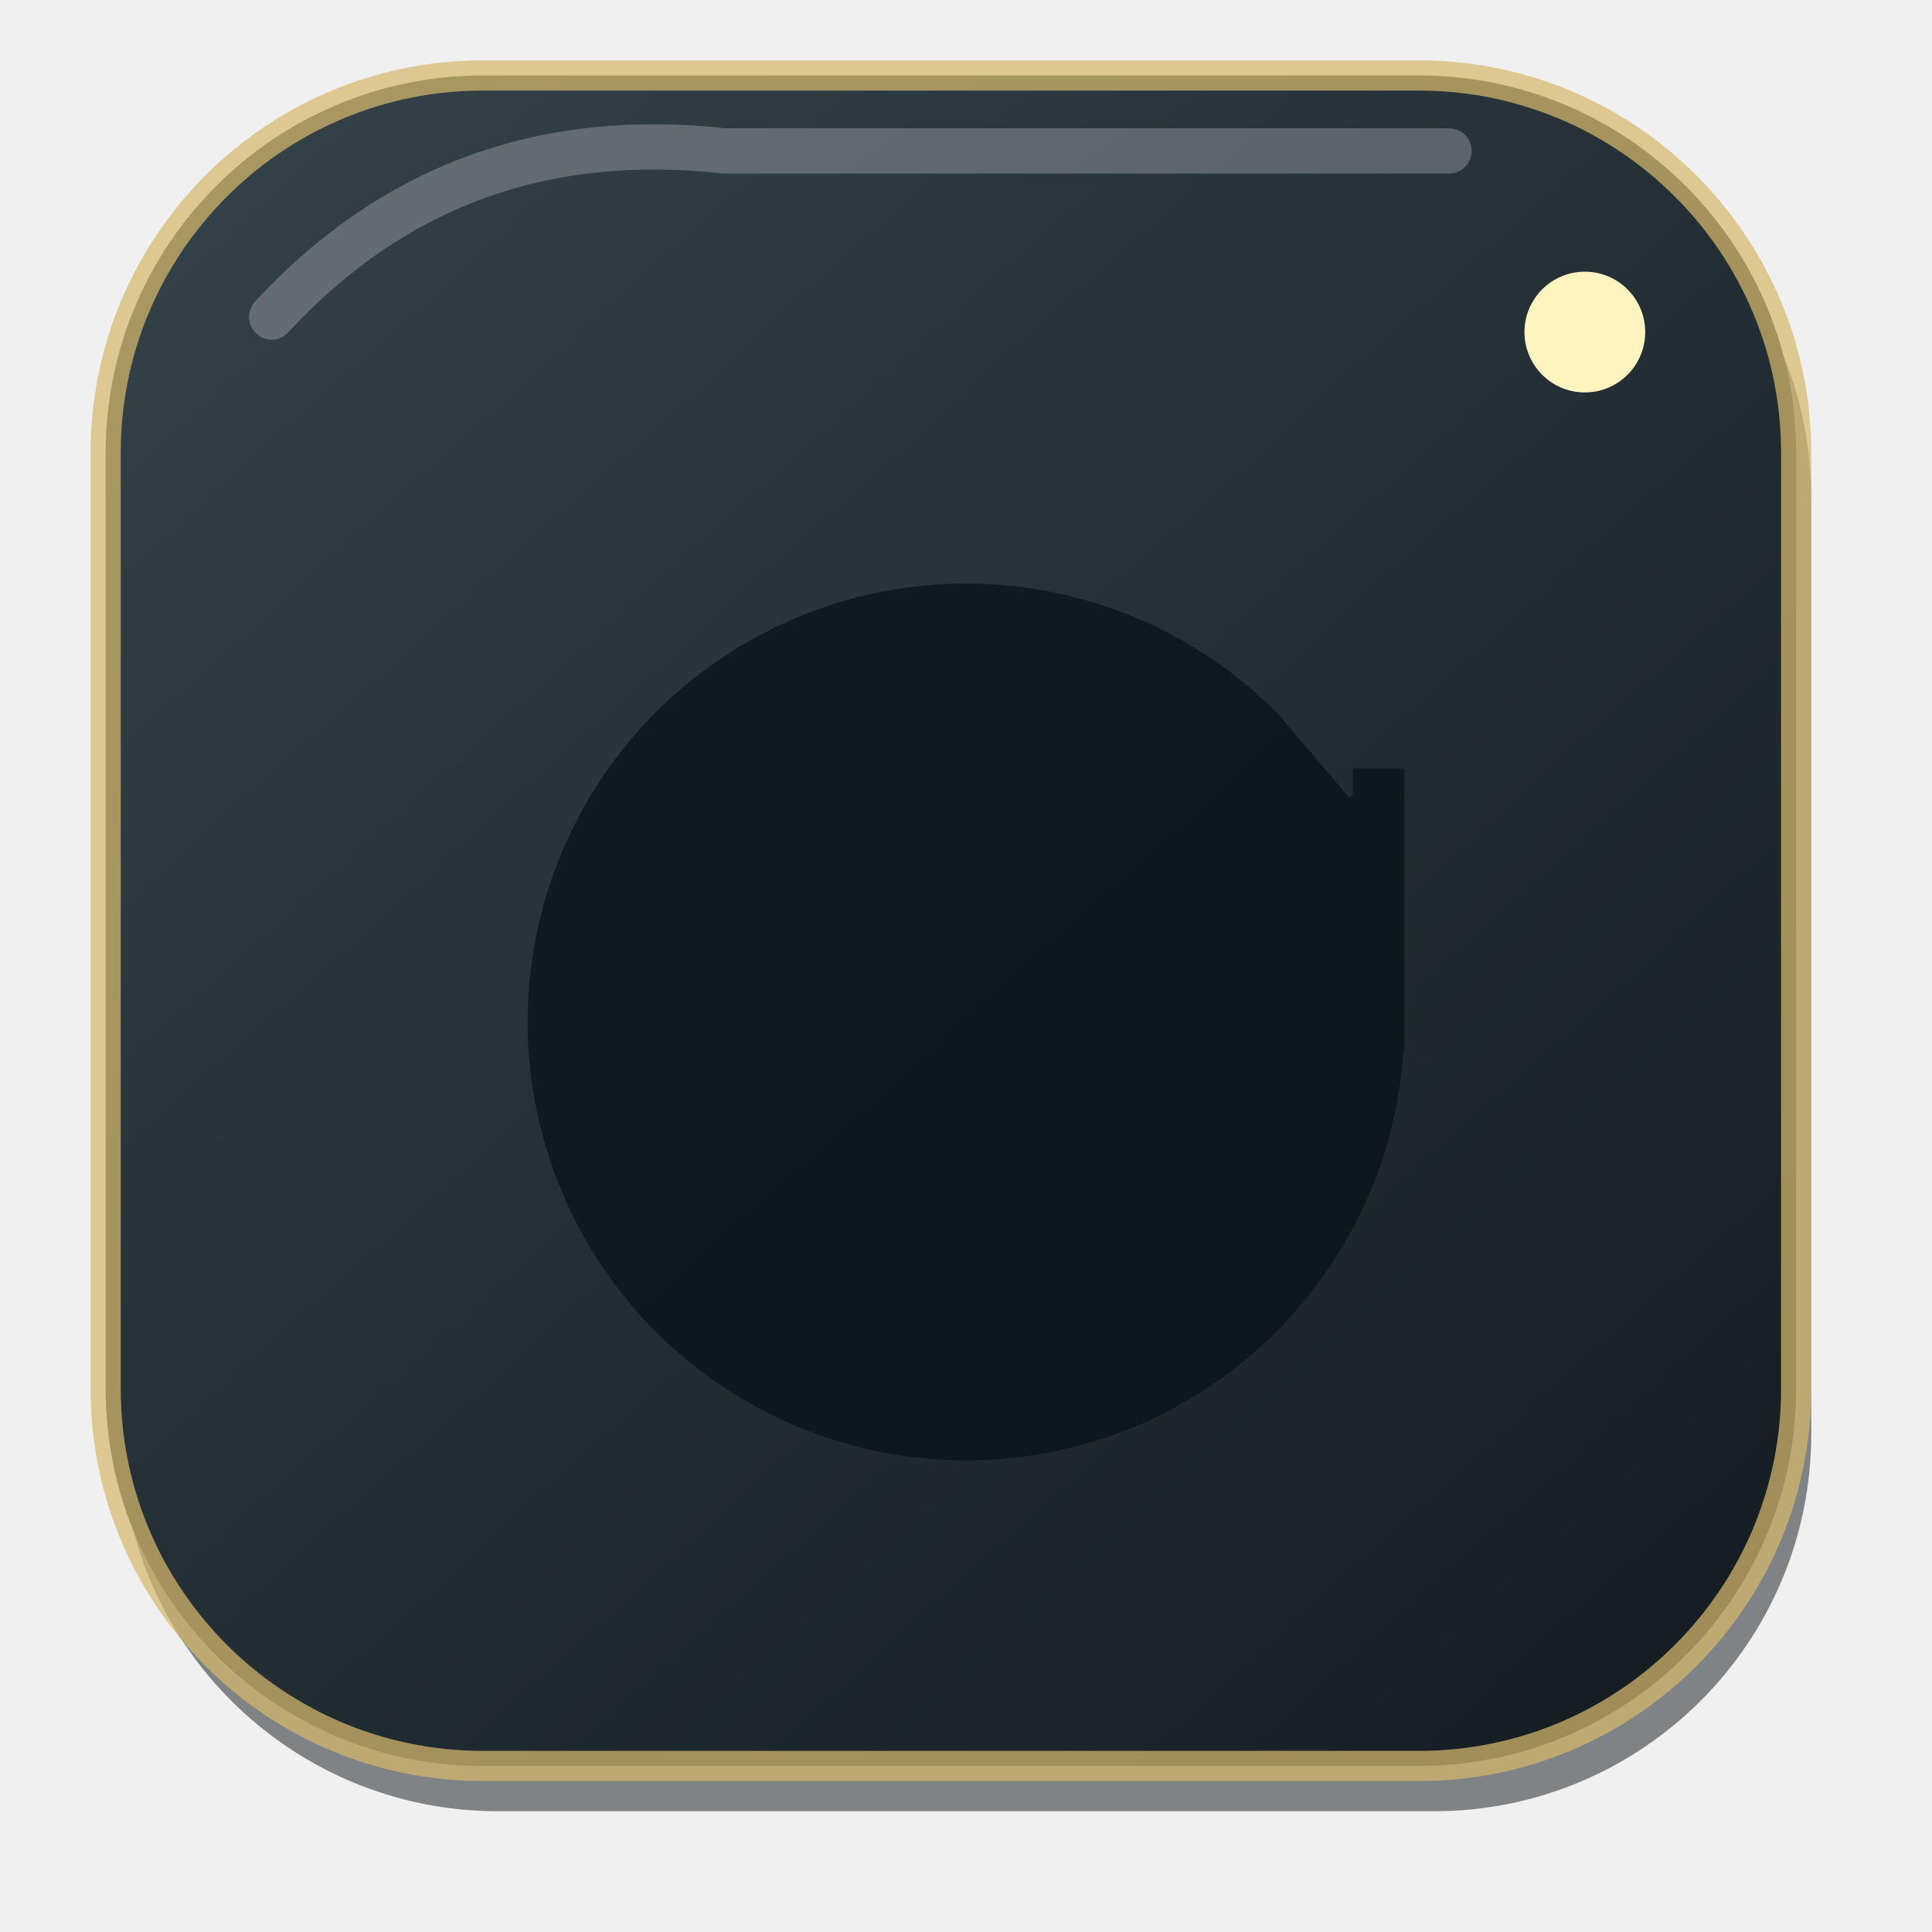
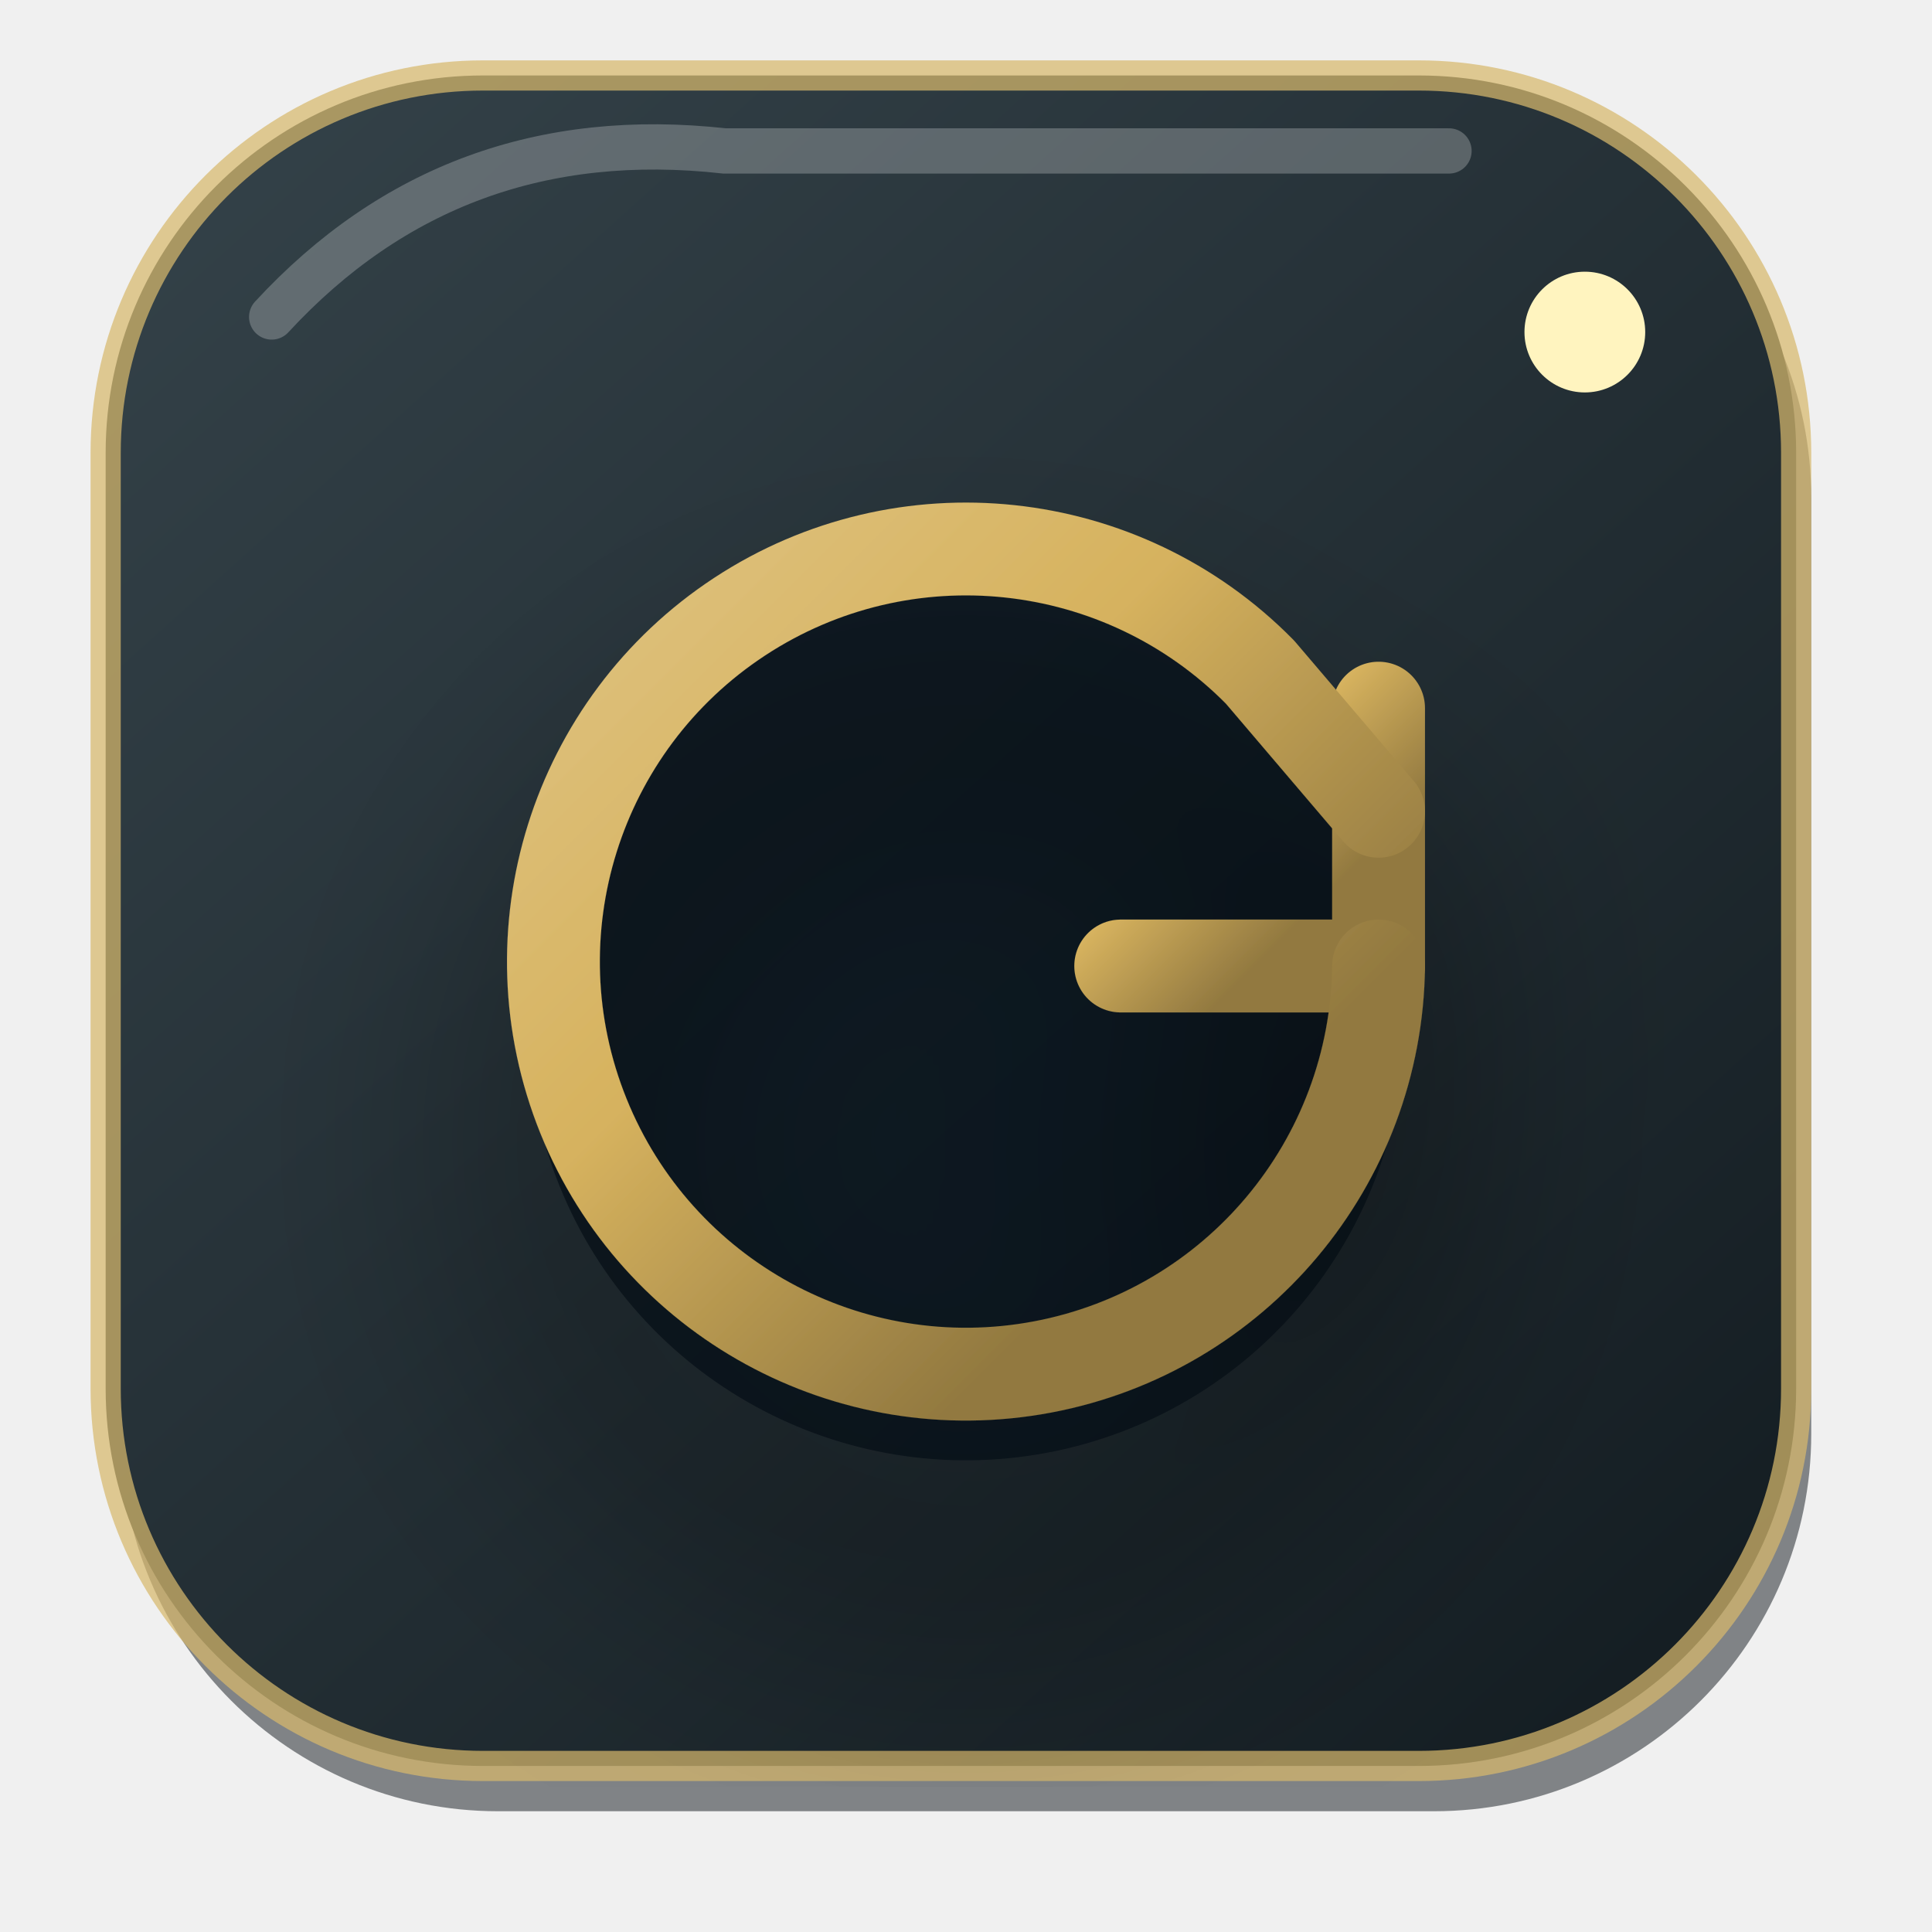
<svg xmlns="http://www.w3.org/2000/svg" width="128" height="128" viewBox="0 0 128 128" role="img" aria-label="refresh 3D">
  <defs>
+     <linearGradient id="cD6B25E" x1="0" y1="0" x2="1" y2="1">
+       <stop offset="0" stop-color="#dfc381" />
+       <stop offset=".38" stop-color="#D6B25E" />
+       <stop offset=".76" stop-color="#927940" />
+       <stop offset="1" stop-color="#927940" />
+     </linearGradient>
    <linearGradient id="royalPrimary" x1="0" y1="0" x2="1" y2="1">
      <stop offset="0" stop-color="#eadbb3" />
      <stop offset=".38" stop-color="#D7B96D" />
      <stop offset=".76" stop-color="#a18b52" />
      <stop offset="1" stop-color="#706039" />
    </linearGradient>
    <linearGradient id="cD7B96D" x1="0" y1="0" x2="1" y2="1">
      <stop offset="0" stop-color="#eadbb3" />
      <stop offset=".38" stop-color="#D7B96D" />
      <stop offset=".76" stop-color="#a18b52" />
      <stop offset="1" stop-color="#706039" />
    </linearGradient>
    <linearGradient id="c168B79" x1="0" y1="0" x2="1" y2="1">
      <stop offset="0" stop-color="#86c3b9" />
      <stop offset=".38" stop-color="#168B79" />
      <stop offset=".76" stop-color="#11685b" />
      <stop offset="1" stop-color="#0b483f" />
    </linearGradient>
    <linearGradient id="royalTile" x1="0" y1="0" x2=".9" y2="1">
      <stop offset="0" stop-color="#35434A" />
      <stop offset="1" stop-color="#141D22" />
    </linearGradient>
    <filter id="royalShadow" x="-35%" y="-35%" width="175%" height="185%">
      <feGaussianBlur in="SourceAlpha" stdDeviation="2.4" />
      <feOffset dy="3.5" />
      <feComponentTransfer>
        <feFuncA type="linear" slope=".55" />
      </feComponentTransfer>
      <feMerge>
        <feMergeNode />
        <feMergeNode in="SourceGraphic" />
      </feMerge>
    </filter>
  </defs>
  <rect x="8" y="8" width="112" height="112" rx="25" fill="#070D13" opacity=".48" />
  <rect x="7" y="5" width="112" height="112" rx="25" fill="url(#royalTile)" stroke="#D7B96D" stroke-opacity=".72" stroke-width="2" />
  <path d="M18 21Q30 8 48 10h48" fill="none" stroke="#FFF" stroke-opacity=".24" stroke-width="3" stroke-linecap="round" />
  <g transform="translate(23.00 27.00) scale(3.4167)" opacity=".72" fill="#06101A" stroke="#06101A">
    <path d="M20 7v5h-5" />
    <path d="M20 12a8 8 0 1 1-2.3-5.7L20 9" />
  </g>
  <g transform="translate(23.00 23.00) scale(3.4167)" fill="none" stroke="url(#cD6B25E)" stroke-width="1.8" stroke-linecap="round" stroke-linejoin="round" filter="url(#royalShadow)">
    <path d="M20 7v5h-5" />
    <path d="M20 12a8 8 0 1 1-2.3-5.7L20 9" />
  </g>
  <circle cx="105" cy="22" r="4" fill="#FFF4BF" />
</svg>
